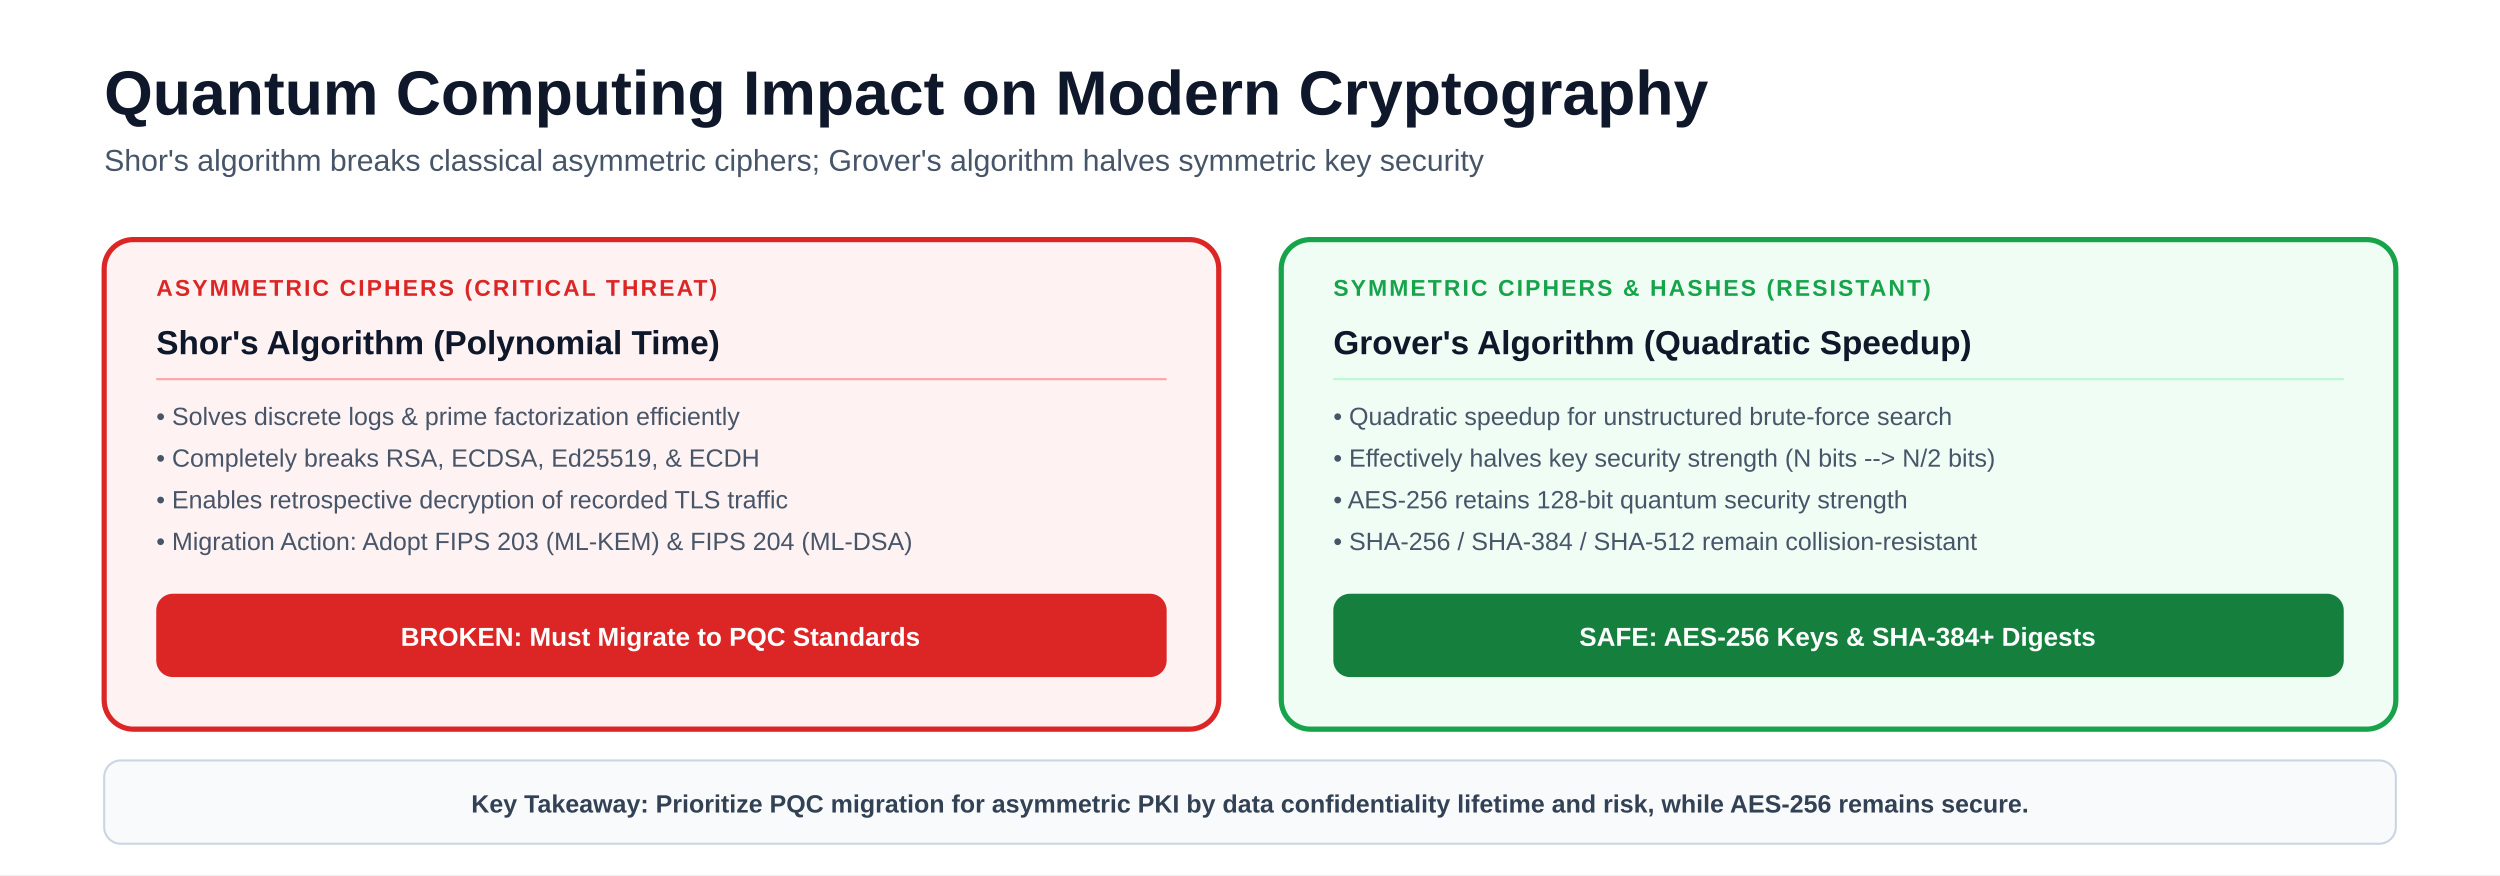
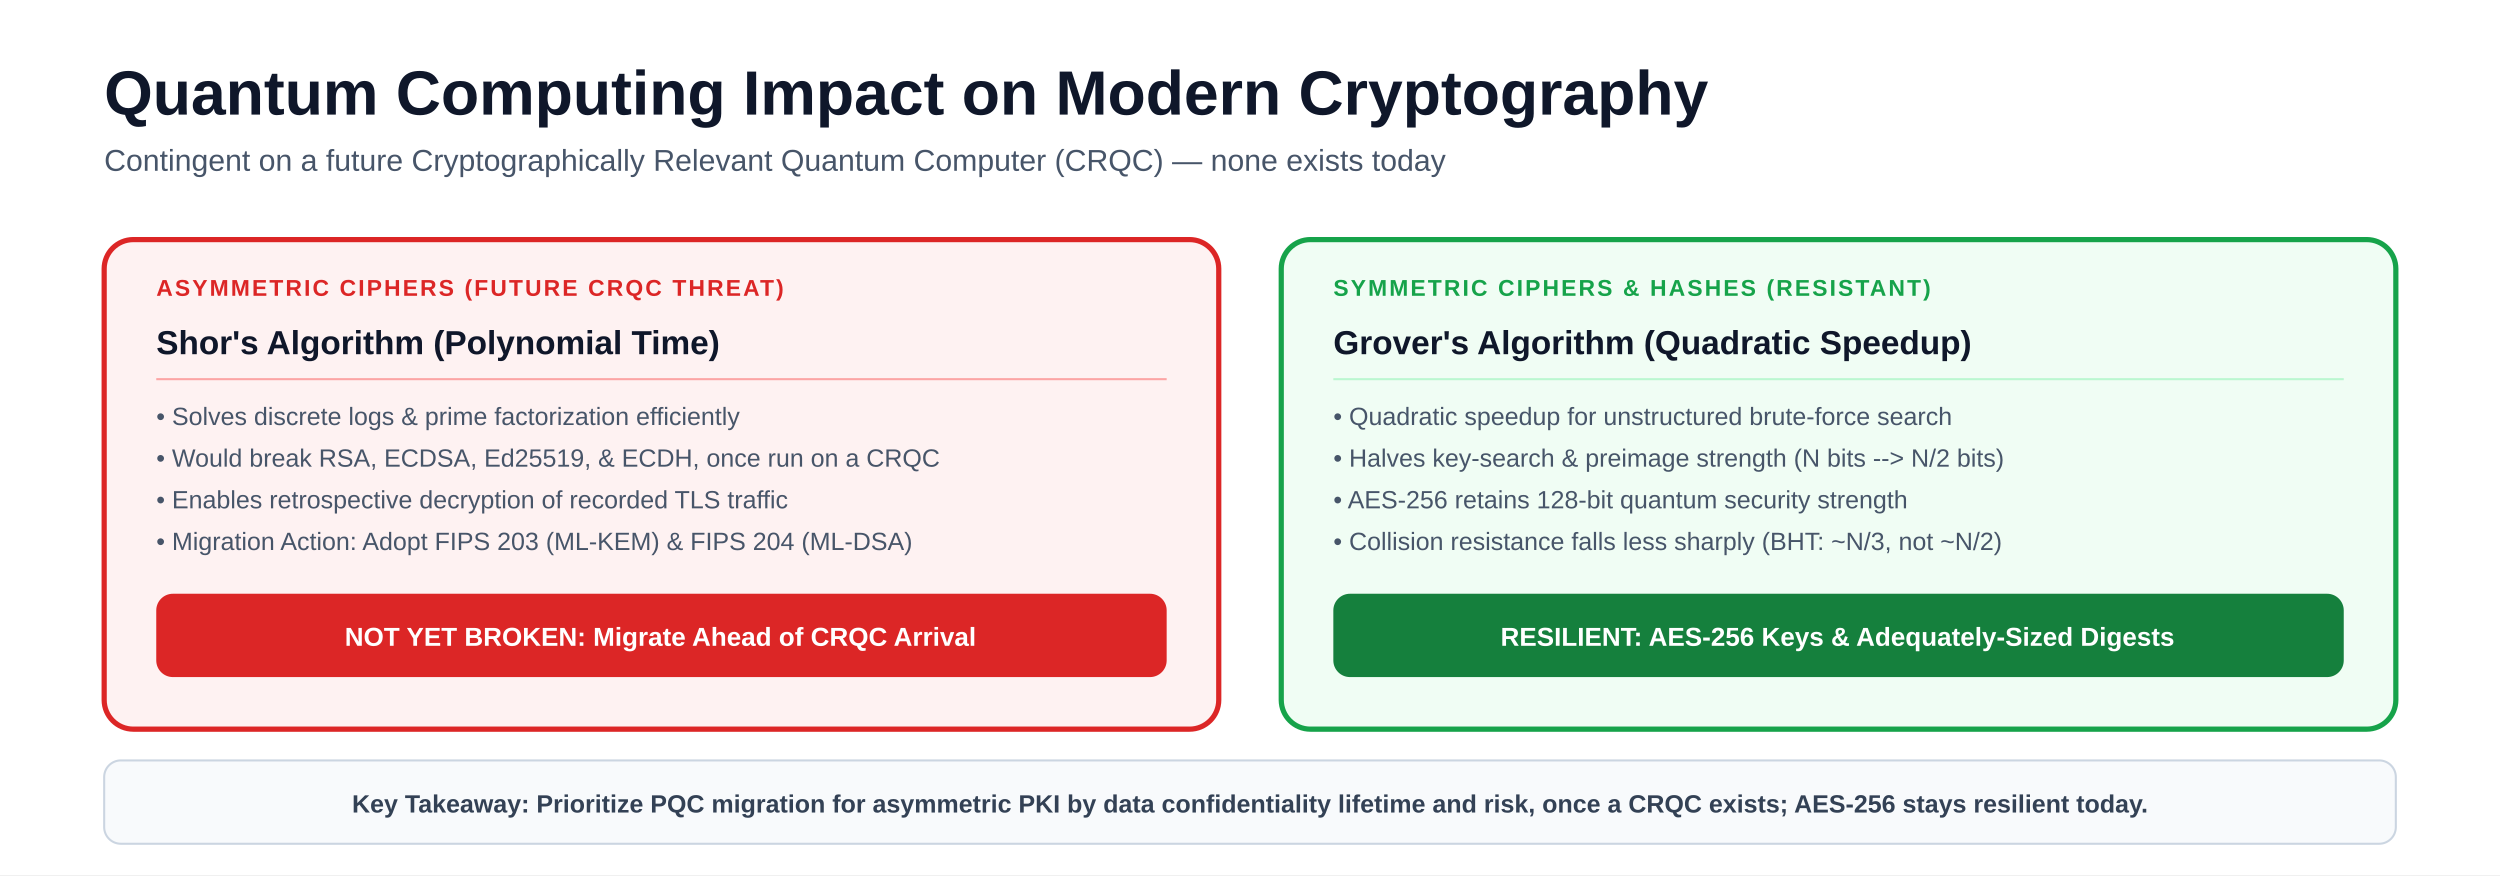
<svg xmlns="http://www.w3.org/2000/svg" viewBox="0 0 1200 420" font-family="-apple-system, BlinkMacSystemFont, 'Segoe UI', Arial, sans-serif">
  <rect width="1200" height="420" fill="#ffffff" />
  <text x="50" y="55" font-size="30" font-weight="850" fill="#0f172a">Quantum Computing Impact on Modern Cryptography</text>
-   <text x="50" y="82" font-size="14.5" fill="#475569">Shor's algorithm breaks classical asymmetric ciphers; Grover's algorithm halves symmetric key security</text>
+   <text x="50" y="82" font-size="14.5" fill="#475569">Contingent on a future Cryptographically Relevant Quantum Computer (CRQC) — none exists today</text>
  <rect x="50" y="115" width="535" height="235" rx="14" fill="#fef2f2" stroke="#dc2626" stroke-width="2.5" />
-   <text x="75" y="142" font-size="11" font-weight="900" letter-spacing="1" fill="#dc2626">ASYMMETRIC CIPHERS (CRITICAL THREAT)</text>
+   <text x="75" y="142" font-size="11" font-weight="900" letter-spacing="1" fill="#dc2626">ASYMMETRIC CIPHERS (FUTURE CRQC THREAT)</text>
  <text x="75" y="170" font-size="16" font-weight="800" fill="#0f172a">Shor's Algorithm (Polynomial Time)</text>
  <line x1="75" y1="182" x2="560" y2="182" stroke="#fca5a5" stroke-width="1" />
  <text x="75" y="204" font-size="12" fill="#475569">• Solves discrete logs &amp; prime factorization efficiently</text>
-   <text x="75" y="224" fill="#475569" font-size="12">• Completely breaks RSA, ECDSA, Ed25519, &amp; ECDH</text>
+   <text x="75" y="224" fill="#475569" font-size="12">• Would break RSA, ECDSA, Ed25519, &amp; ECDH, once run on a CRQC</text>
  <text x="75" y="244" font-size="12" fill="#475569">• Enables retrospective decryption of recorded TLS traffic</text>
  <text x="75" y="264" font-size="12" fill="#475569">• Migration Action: Adopt FIPS 203 (ML-KEM) &amp; FIPS 204 (ML-DSA)</text>
  <rect x="75" y="285" width="485" height="40" rx="8" fill="#dc2626" />
-   <text x="317" y="310" font-size="12.5" font-weight="800" fill="#ffffff" text-anchor="middle">BROKEN: Must Migrate to PQC Standards</text>
+   <text x="317" y="310" font-size="12.5" font-weight="800" fill="#ffffff" text-anchor="middle">NOT YET BROKEN: Migrate Ahead of CRQC Arrival</text>
  <rect x="615" y="115" width="535" height="235" rx="14" fill="#f0fdf4" stroke="#16a34a" stroke-width="2.5" />
  <text x="640" y="142" font-size="11" font-weight="900" letter-spacing="1" fill="#16a34a">SYMMETRIC CIPHERS &amp; HASHES (RESISTANT)</text>
  <text x="640" y="170" font-size="16" font-weight="800" fill="#0f172a">Grover's Algorithm (Quadratic Speedup)</text>
  <line x1="640" y1="182" x2="1125" y2="182" stroke="#bbf7d0" stroke-width="1" />
  <text x="640" y="204" font-size="12" fill="#475569">• Quadratic speedup for unstructured brute-force search</text>
-   <text x="640" y="224" font-size="12" fill="#475569">• Effectively halves key security strength (N bits --&gt; N/2 bits)</text>
+   <text x="640" y="224" font-size="12" fill="#475569">• Halves key-search &amp; preimage strength (N bits --&gt; N/2 bits)</text>
  <text x="640" y="244" font-size="12" fill="#475569">• AES-256 retains 128-bit quantum security strength</text>
-   <text x="640" y="264" font-size="12" fill="#475569">• SHA-256 / SHA-384 / SHA-512 remain collision-resistant</text>
+   <text x="640" y="264" font-size="12" fill="#475569">• Collision resistance falls less sharply (BHT: ~N/3, not ~N/2)</text>
  <rect x="640" y="285" width="485" height="40" rx="8" fill="#15803d" />
-   <text x="882" y="310" font-size="12.5" font-weight="800" fill="#ffffff" text-anchor="middle">SAFE: AES-256 Keys &amp; SHA-384+ Digests</text>
+   <text x="882" y="310" font-size="12.5" font-weight="800" fill="#ffffff" text-anchor="middle">RESILIENT: AES-256 Keys &amp; Adequately-Sized Digests</text>
  <rect x="50" y="365" width="1100" height="40" rx="8" fill="#f8fafc" stroke="#cbd5e1" stroke-width="1" />
-   <text x="600" y="390" font-size="12" font-weight="700" fill="#334155" text-anchor="middle">Key Takeaway: Prioritize PQC migration for asymmetric PKI by data confidentiality lifetime and risk, while AES-256 remains secure.</text>
+   <text x="600" y="390" font-size="12" font-weight="700" fill="#334155" text-anchor="middle">Key Takeaway: Prioritize PQC migration for asymmetric PKI by data confidentiality lifetime and risk, once a CRQC exists; AES-256 stays resilient today.</text>
</svg>
